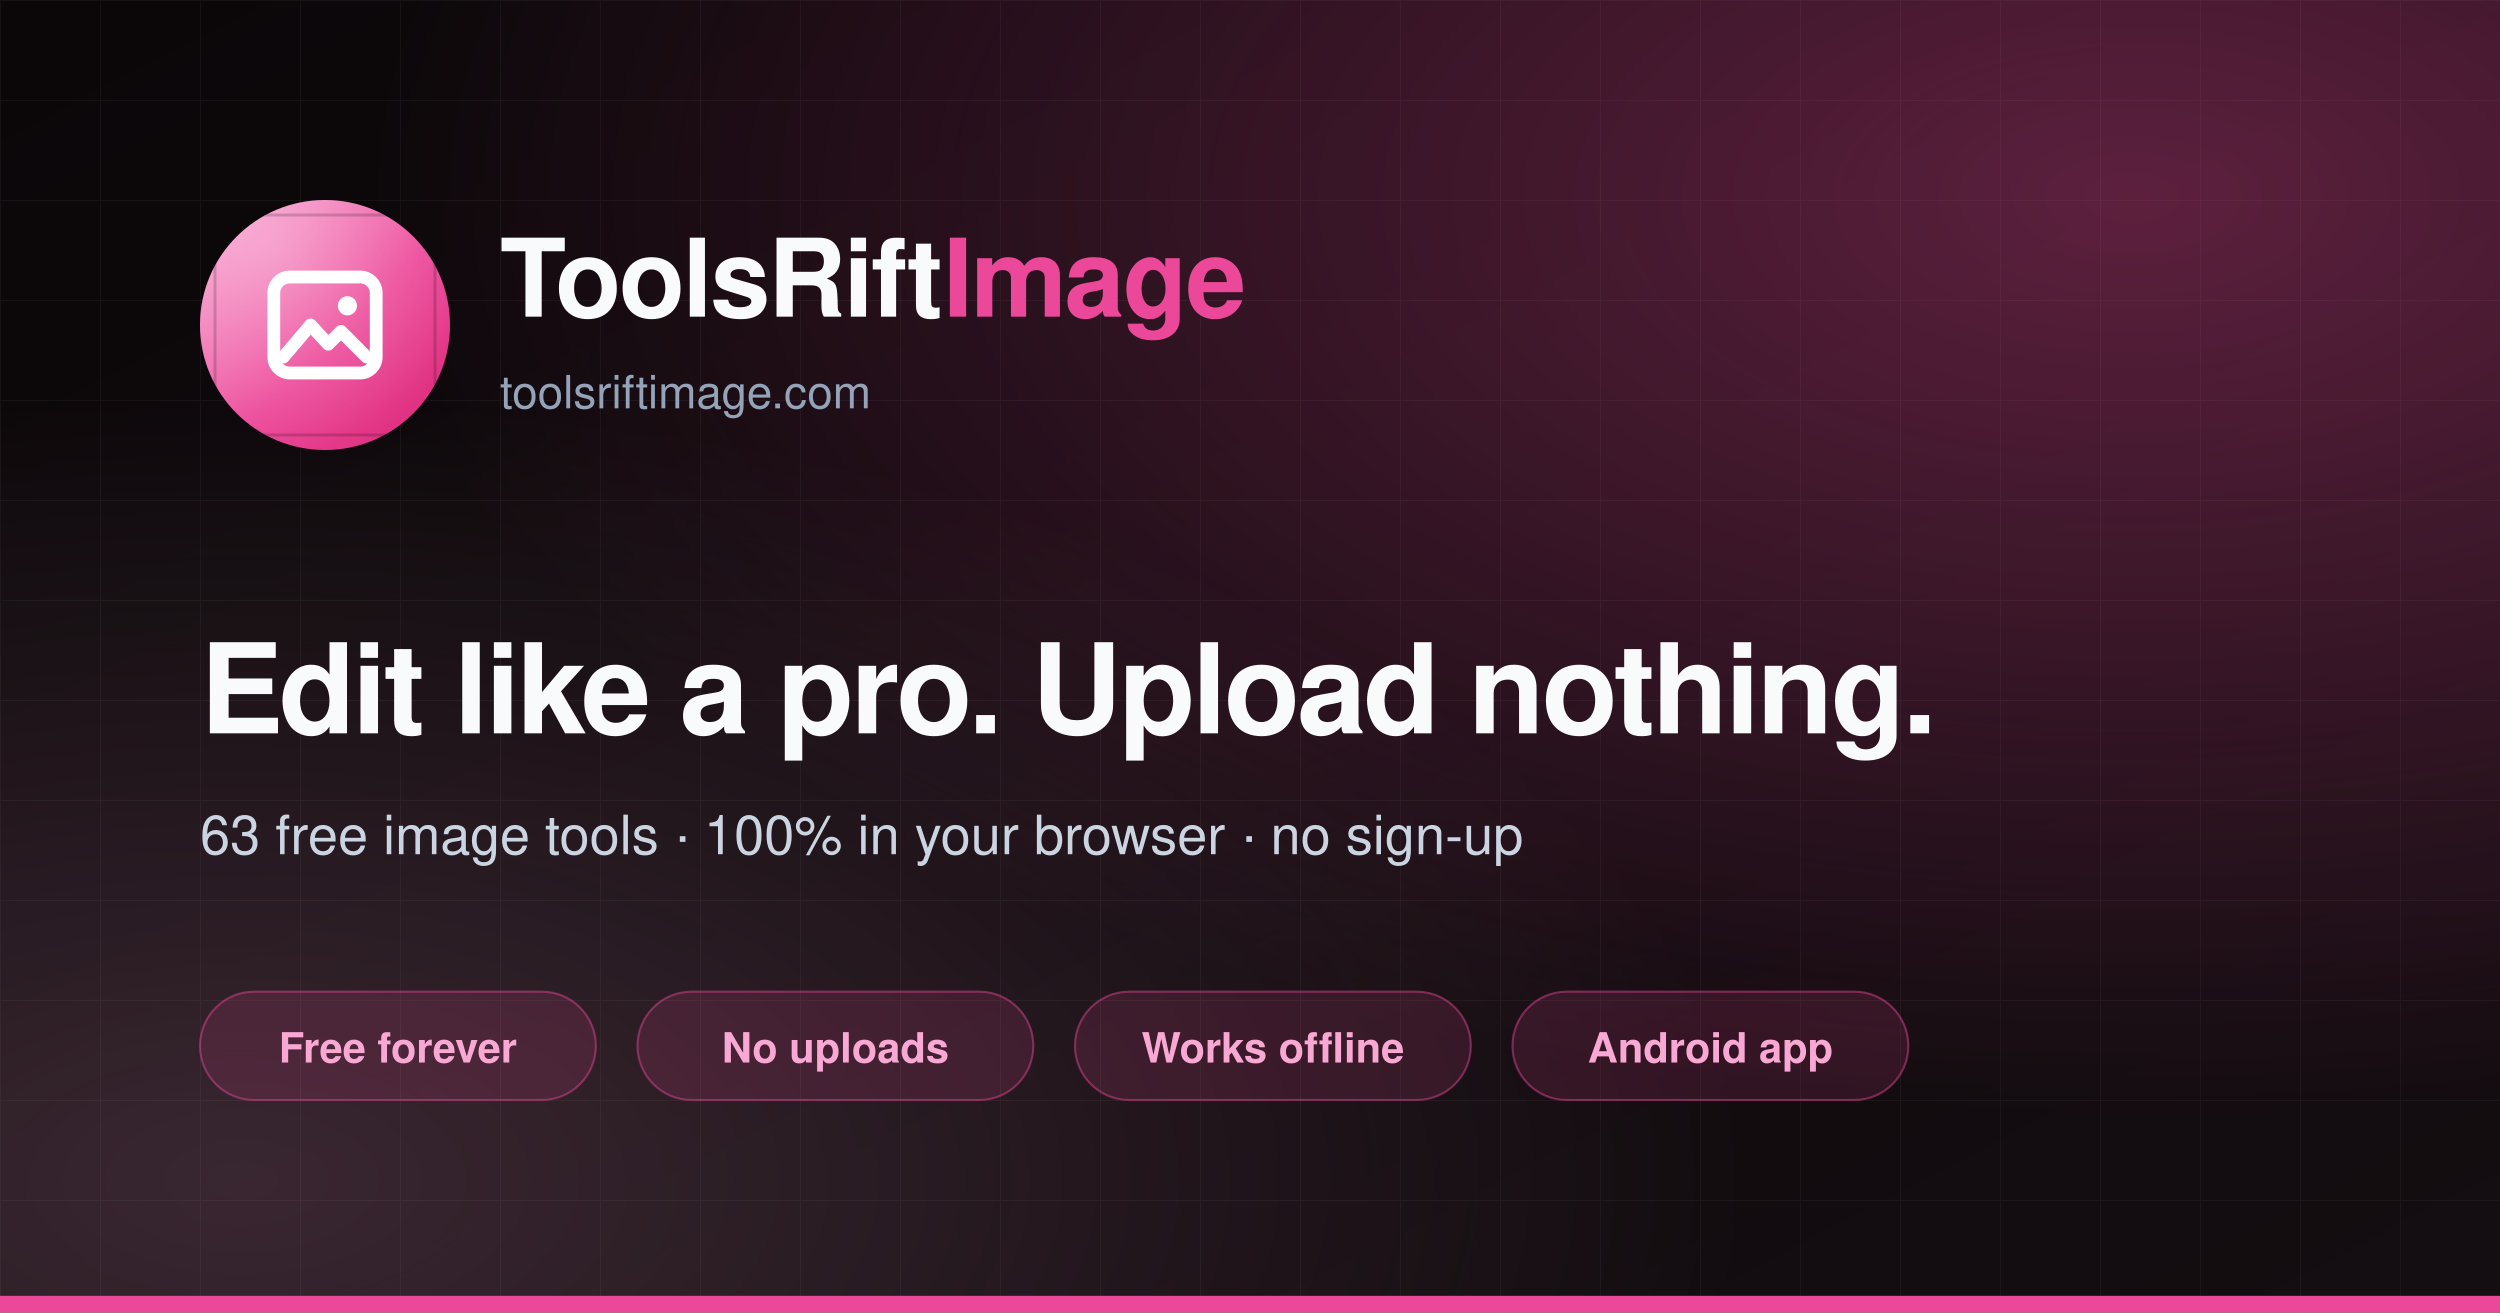
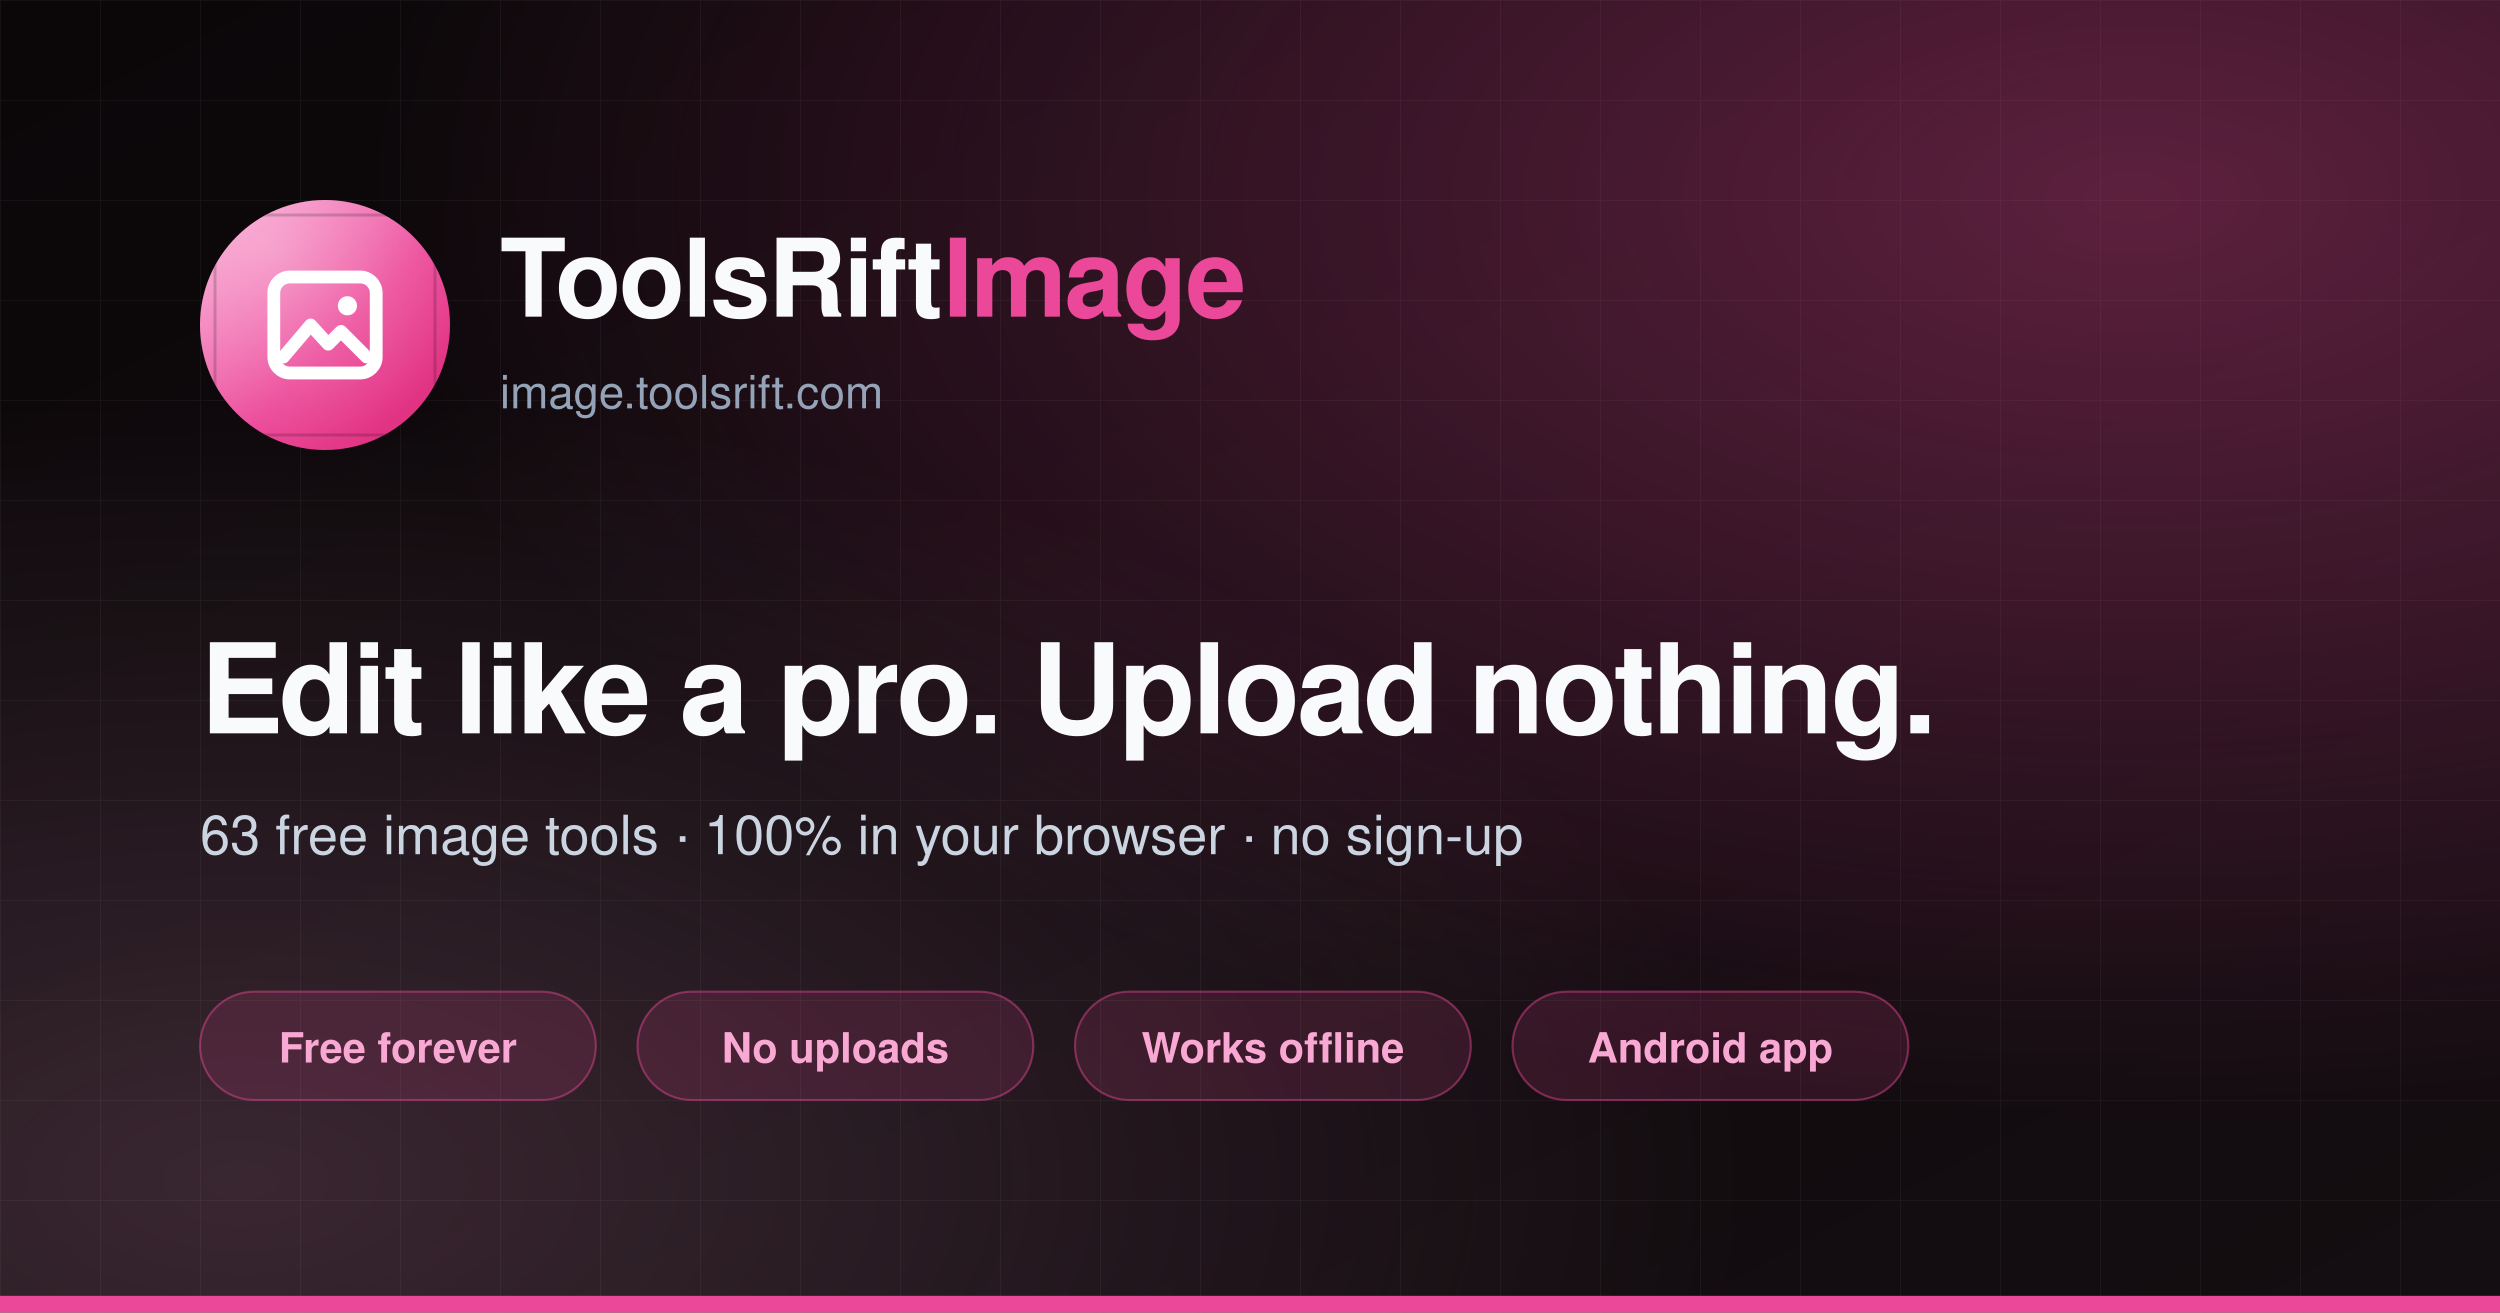
<svg xmlns="http://www.w3.org/2000/svg" viewBox="0 0 1200 630" width="1200" height="630">
  <defs>
    <linearGradient id="bg" x1="0" y1="0" x2="1" y2="1">
      <stop offset="0" stop-color="#0B0709" />
      <stop offset="1" stop-color="#140D11" />
    </linearGradient>
    <radialGradient id="glow" cx="0.85" cy="0.15" r="0.7">
      <stop offset="0" stop-color="#EC4899" stop-opacity="0.35" />
      <stop offset="1" stop-color="#EC4899" stop-opacity="0" />
    </radialGradient>
    <radialGradient id="glow2" cx="0.1" cy="0.9" r="0.6">
      <stop offset="0" stop-color="#F9A8D4" stop-opacity="0.18" />
      <stop offset="1" stop-color="#F9A8D4" stop-opacity="0" />
    </radialGradient>
    <pattern id="grid" width="48" height="48" patternUnits="userSpaceOnUse">
      <path d="M48 0H0v48" fill="none" stroke="#fff" stroke-opacity="0.045" />
    </pattern>
  </defs>
  <rect width="1200" height="630" fill="url(#bg)" />
  <rect width="1200" height="630" fill="url(#grid)" />
  <rect width="1200" height="630" fill="url(#glow)" />
  <rect width="1200" height="630" fill="url(#glow2)" />
  <g transform="translate(96 96)">
    <defs>
      <linearGradient id="og-g" x1="0" y1="0" x2="1" y2="1">
        <stop offset="0" stop-color="#F9A8D4" />
        <stop offset="0.55" stop-color="#EC4899" />
        <stop offset="1" stop-color="#DB2777" />
      </linearGradient>
      <radialGradient id="og-hl" cx="0.3" cy="0.2" r="0.8">
        <stop offset="0" stop-color="#fff" stop-opacity="0.28" />
        <stop offset="1" stop-color="#fff" stop-opacity="0" />
      </radialGradient>
      <clipPath id="og-c">
        <circle cx="60" cy="60" r="60" />
      </clipPath>
    </defs>
    <g clip-path="url(#og-c)">
      <rect width="120" height="120" fill="url(#og-g)" />
      <rect width="120" height="120" fill="url(#og-hl)" />
      <rect x="7.2" y="7.2" width="105.6" height="105.6" rx="19.2" fill="none" stroke="#0B0709" stroke-opacity="0.18" stroke-width="1.44" />
    </g>
    <g transform="translate(21.60 21.60) scale(0.768)" color="#ffffff">
      <rect x="18" y="20" width="64" height="60" rx="10" fill="none" stroke="currentColor" stroke-width="8" stroke-linecap="round" stroke-linejoin="round" />
      <circle cx="64" cy="38" r="6" fill="currentColor" />
      <path d="M24 70l17-20 11 12 8-8 16 16" fill="none" stroke="currentColor" stroke-width="8" stroke-linecap="round" stroke-linejoin="round" />
    </g>
  </g>
  <text x="240" y="152" font-family="Sora, 'Segoe UI', system-ui, -apple-system, Helvetica, Arial, sans-serif" font-weight="800" font-size="52" letter-spacing="-1.2" fill="#F8FAFC">ToolsRift<tspan fill="#EC4899"> Image</tspan>
  </text>
-   <text x="240" y="196" font-family="Sora, 'Segoe UI', system-ui, -apple-system, Helvetica, Arial, sans-serif" font-weight="500" font-size="22" fill="#94A3B8">toolsriftimage.com</text>
+   <text x="240" y="196" font-family="Sora, 'Segoe UI', system-ui, -apple-system, Helvetica, Arial, sans-serif" font-weight="500" font-size="22" fill="#94A3B8">image.toolsrift.com</text>
  <text x="96" y="352" font-family="Sora, 'Segoe UI', system-ui, -apple-system, Helvetica, Arial, sans-serif" font-weight="800" font-size="60" letter-spacing="-1.5" fill="#F8FAFC">Edit like a pro. Upload nothing.</text>
  <text x="96" y="410" font-family="Sora, 'Segoe UI', system-ui, -apple-system, Helvetica, Arial, sans-serif" font-weight="500" font-size="26" fill="#CBD5E1">63 free image tools · 100% in your browser · no sign-up</text>
  <g transform="translate(96 476)">
    <rect x="0" y="0" width="190" height="52" rx="26" fill="#EC4899" fill-opacity="0.14" stroke="#EC4899" stroke-opacity="0.45" />
    <text x="95" y="34" text-anchor="middle" font-family="Sora, 'Segoe UI', system-ui, -apple-system, Helvetica, Arial, sans-serif" font-weight="700" font-size="20" fill="#F9A8D4">Free forever</text>
    <rect x="210" y="0" width="190" height="52" rx="26" fill="#EC4899" fill-opacity="0.14" stroke="#EC4899" stroke-opacity="0.45" />
    <text x="305" y="34" text-anchor="middle" font-family="Sora, 'Segoe UI', system-ui, -apple-system, Helvetica, Arial, sans-serif" font-weight="700" font-size="20" fill="#F9A8D4">No uploads</text>
    <rect x="420" y="0" width="190" height="52" rx="26" fill="#EC4899" fill-opacity="0.14" stroke="#EC4899" stroke-opacity="0.45" />
    <text x="515" y="34" text-anchor="middle" font-family="Sora, 'Segoe UI', system-ui, -apple-system, Helvetica, Arial, sans-serif" font-weight="700" font-size="20" fill="#F9A8D4">Works offline</text>
    <rect x="630" y="0" width="190" height="52" rx="26" fill="#EC4899" fill-opacity="0.14" stroke="#EC4899" stroke-opacity="0.45" />
    <text x="725" y="34" text-anchor="middle" font-family="Sora, 'Segoe UI', system-ui, -apple-system, Helvetica, Arial, sans-serif" font-weight="700" font-size="20" fill="#F9A8D4">Android app</text>
  </g>
  <rect x="0" y="622" width="1200" height="8" fill="#EC4899" />
</svg>
